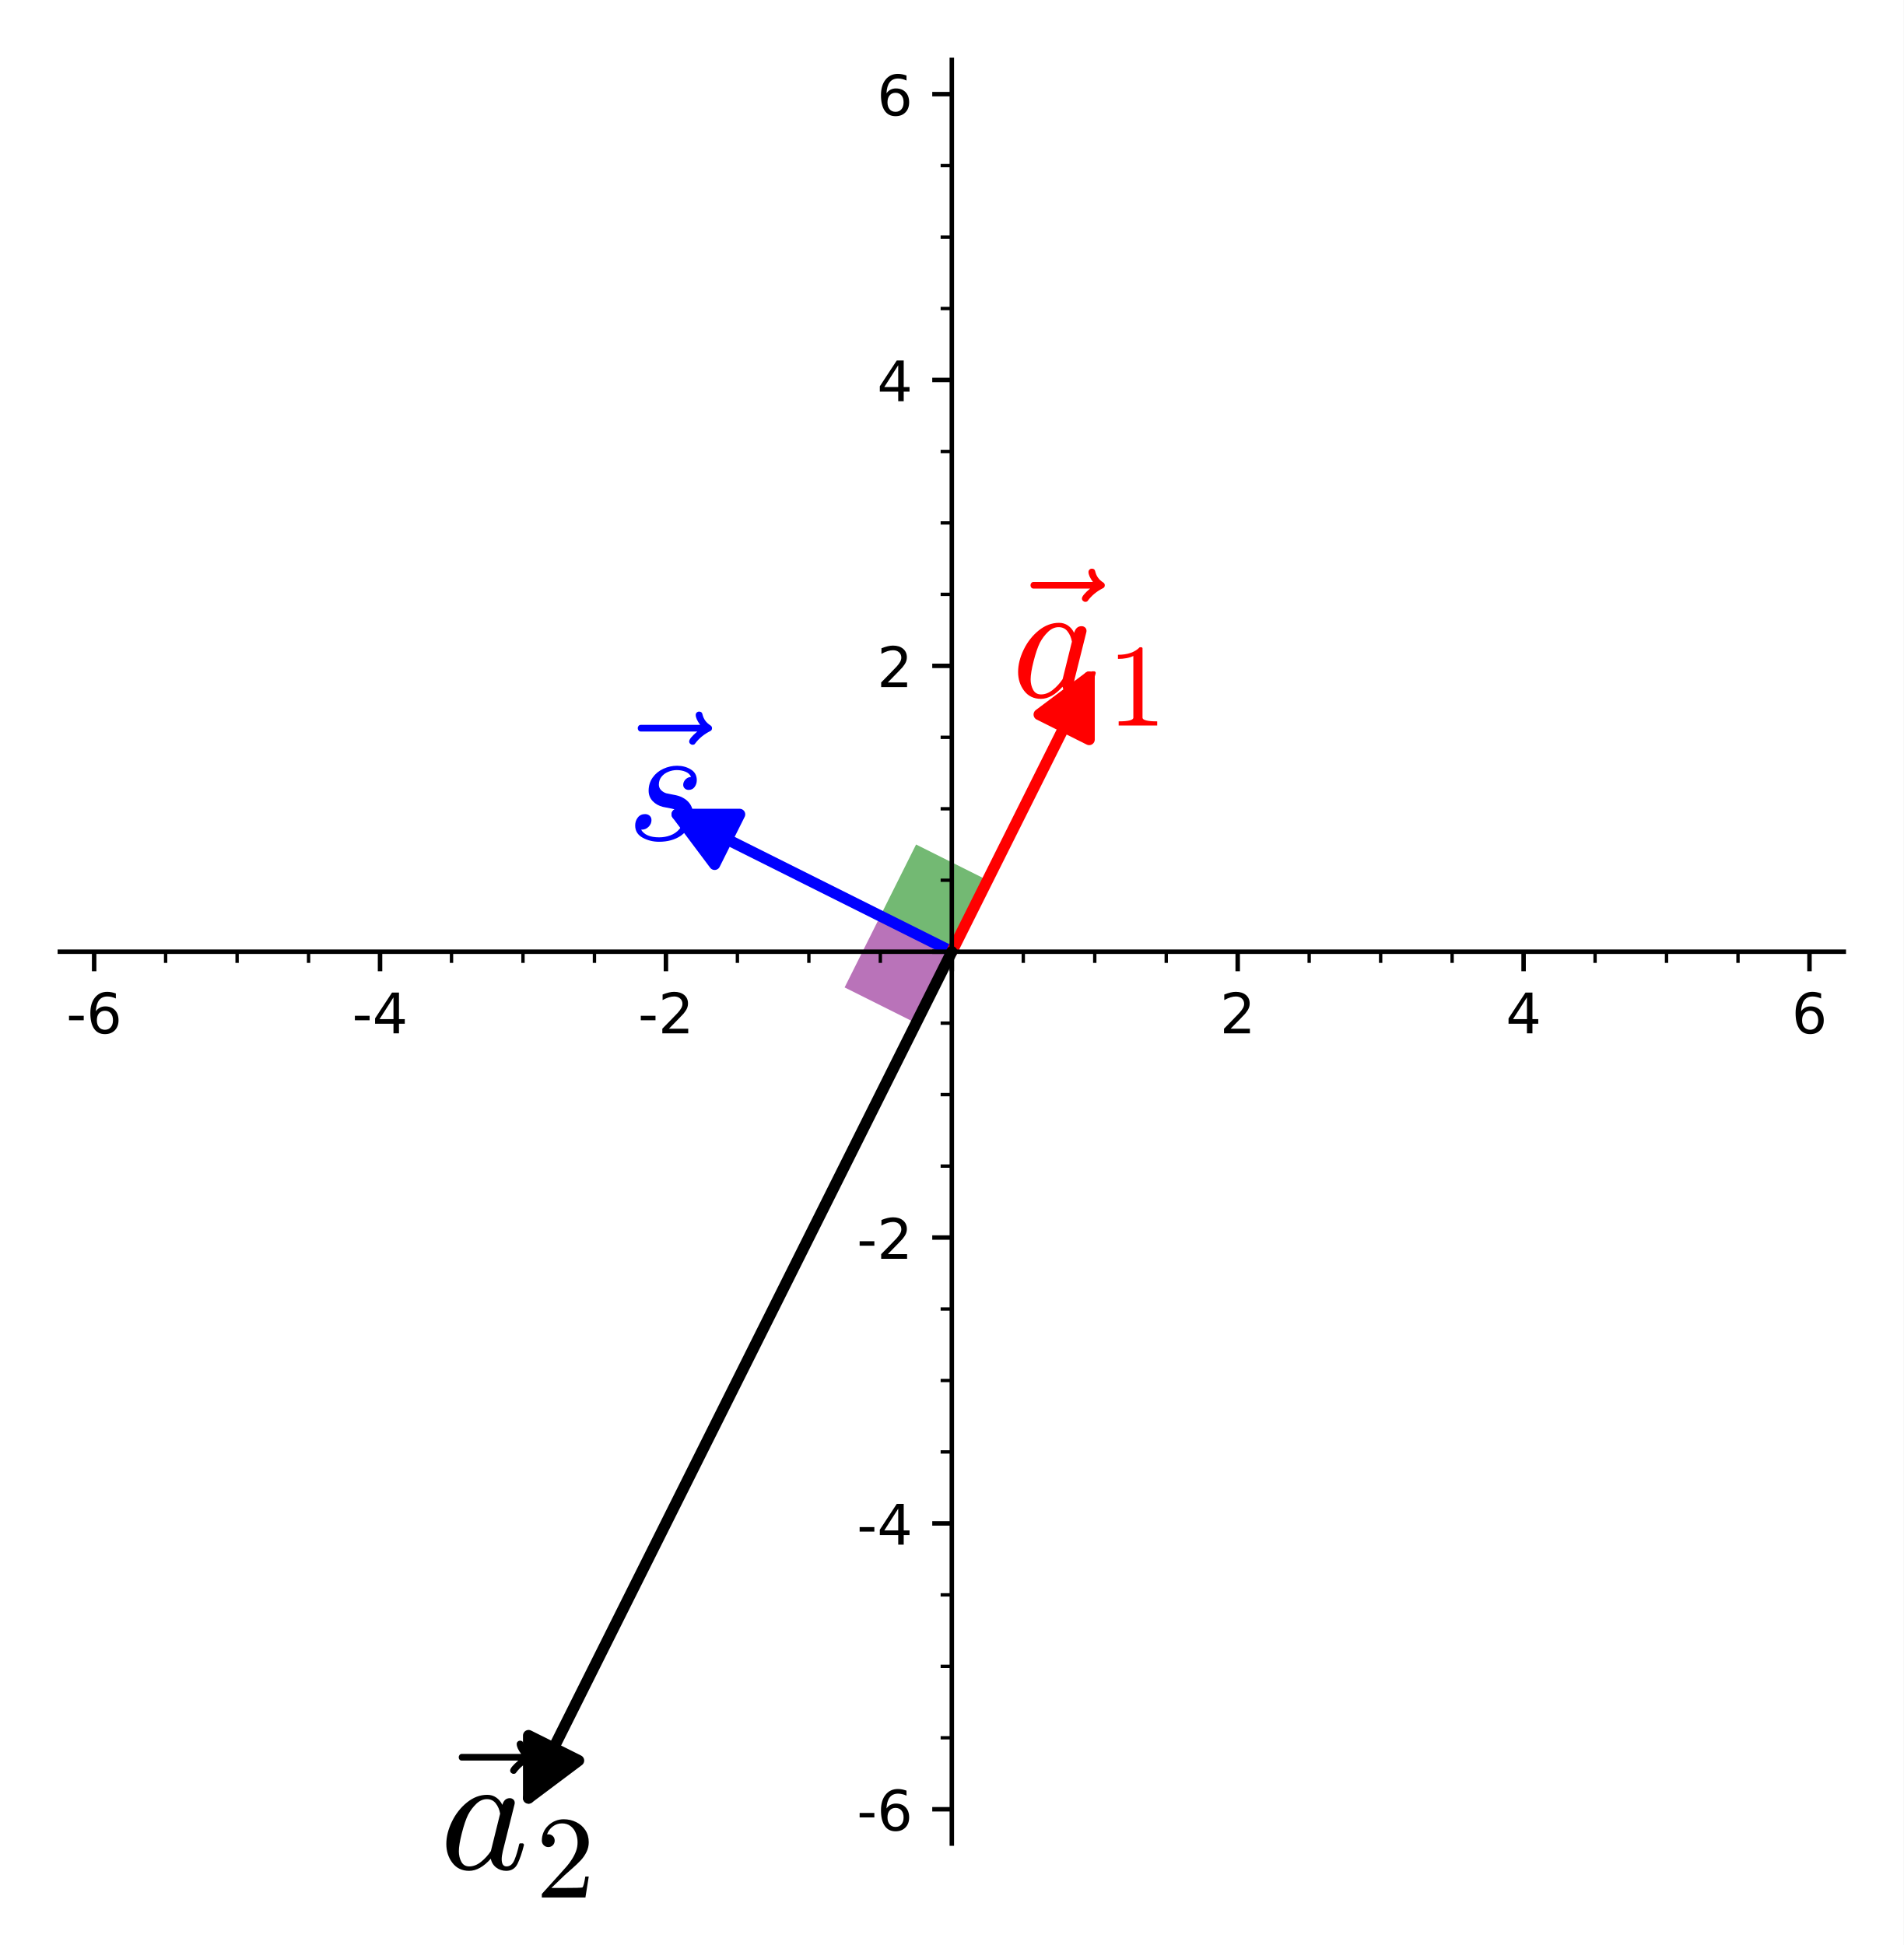
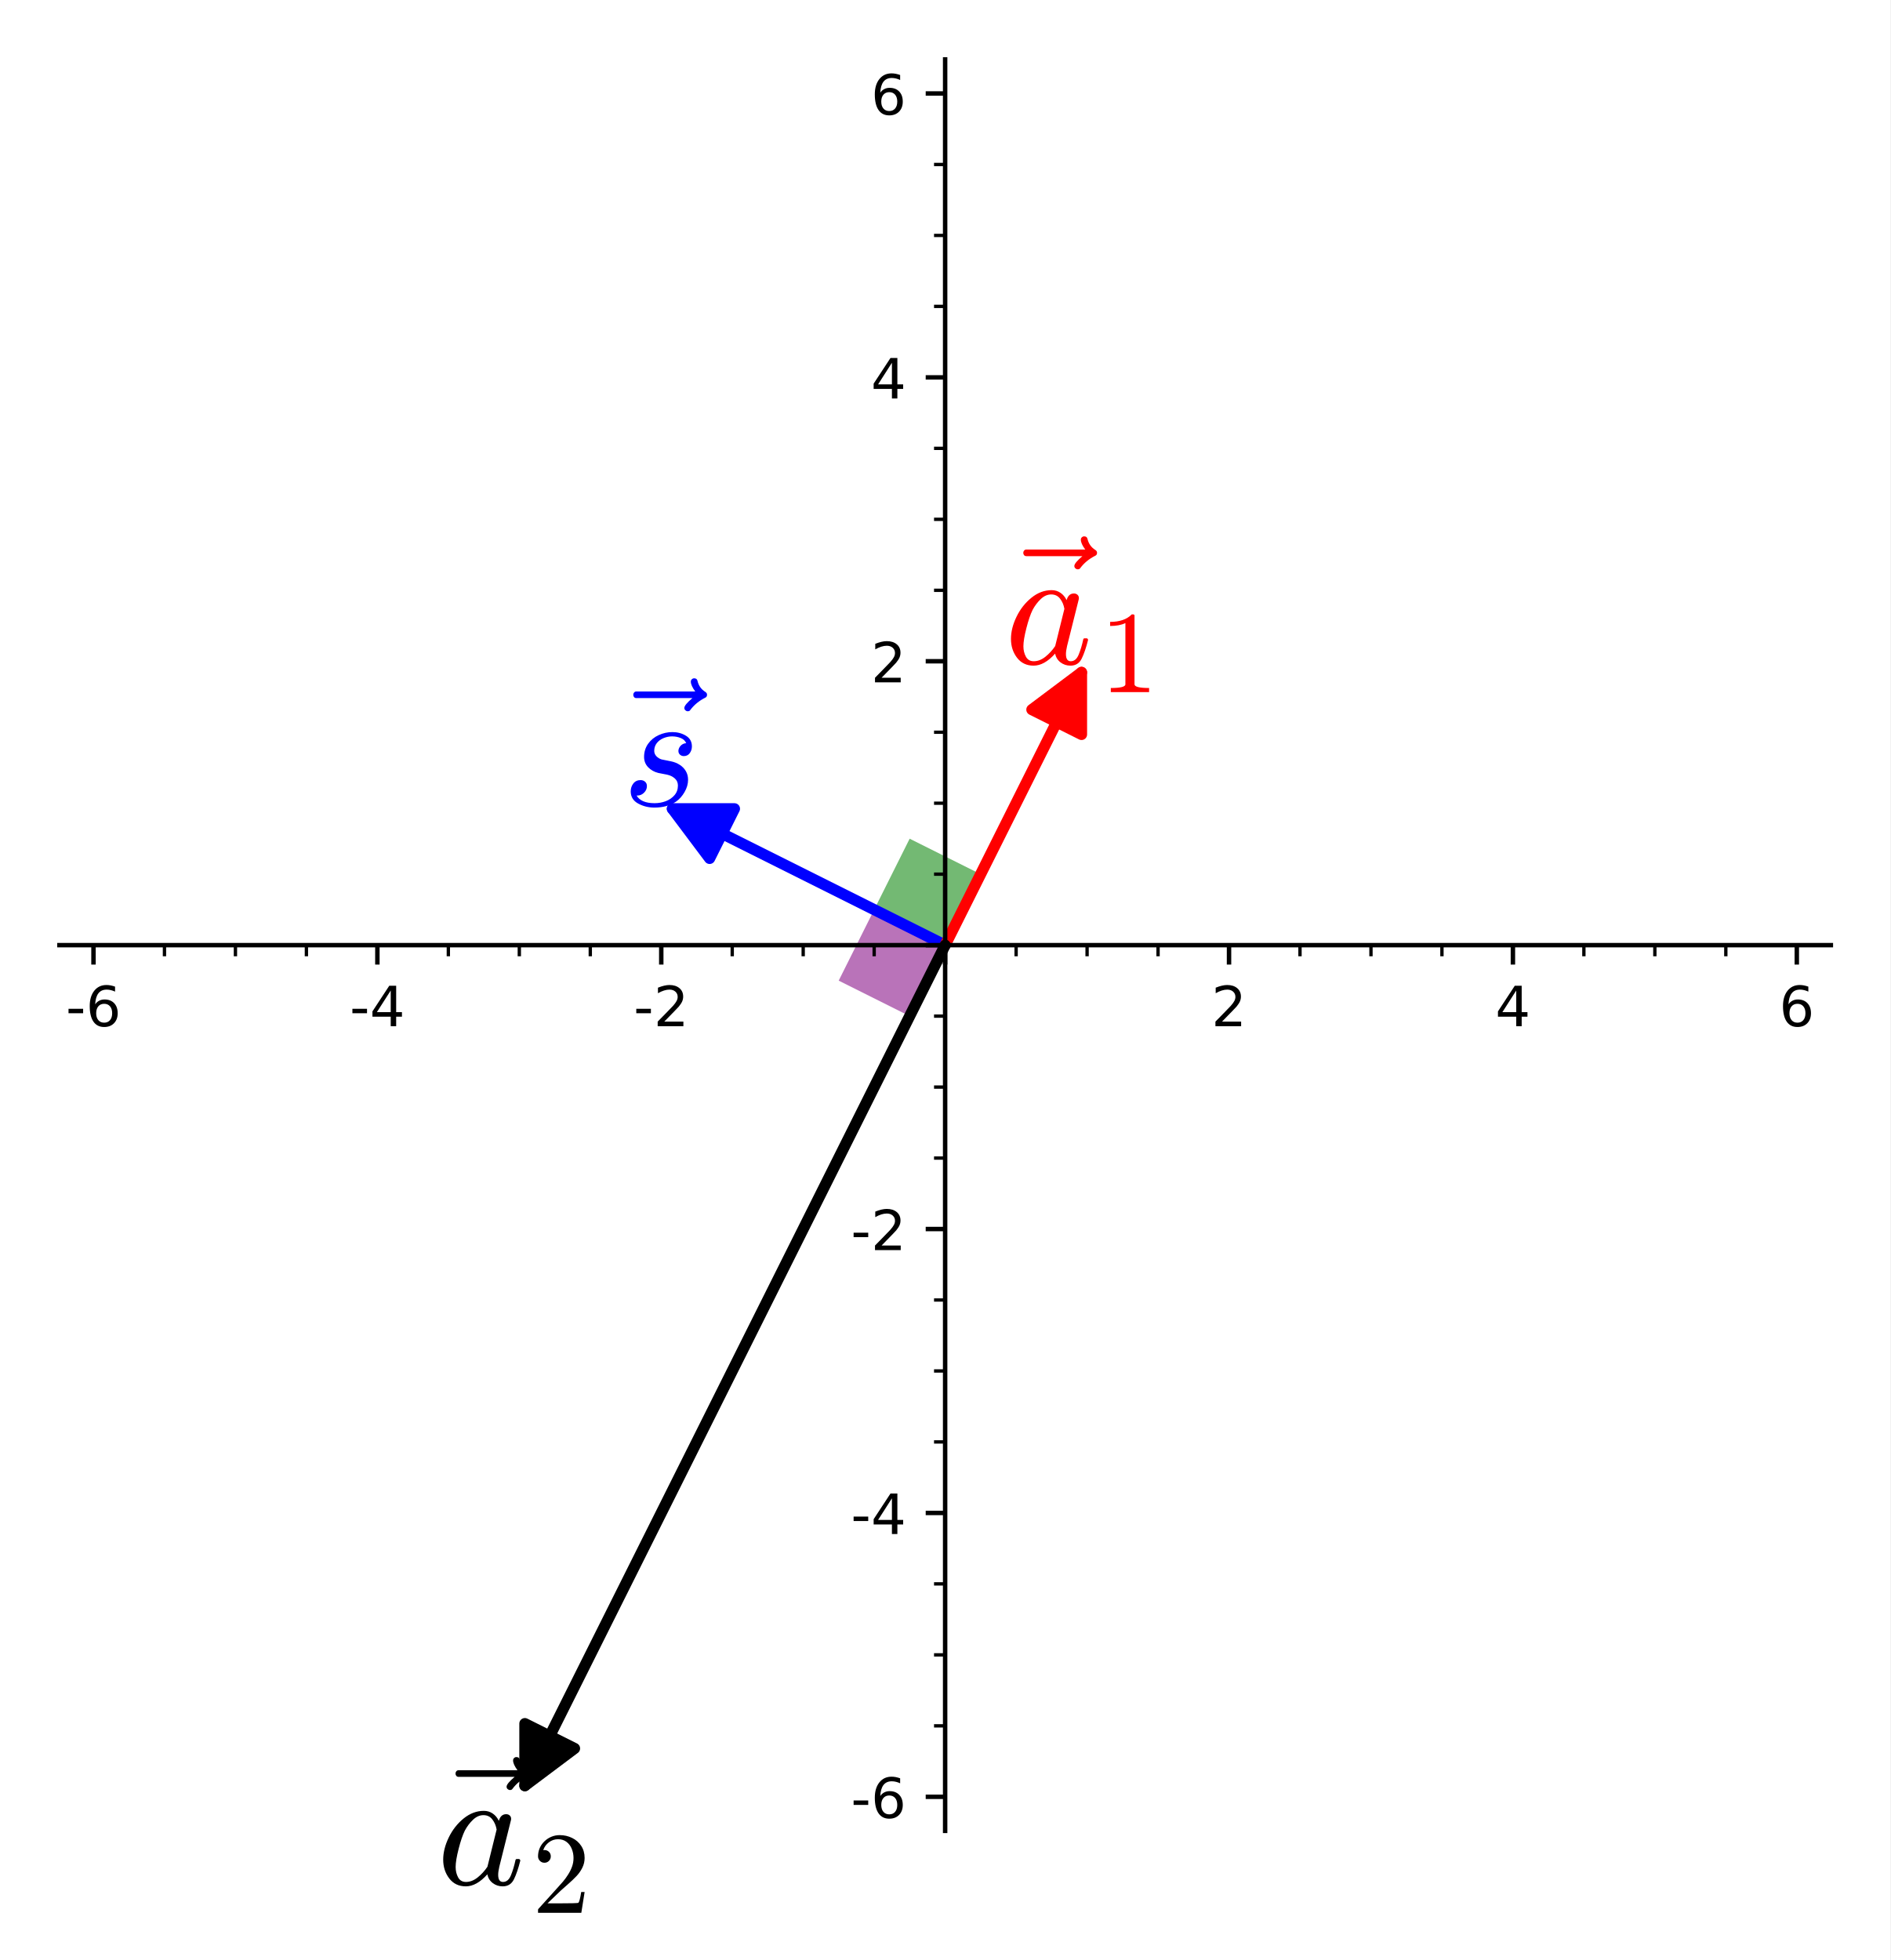
- <svg xmlns="http://www.w3.org/2000/svg" xmlns:xlink="http://www.w3.org/1999/xlink" height="347.799pt" version="1.1" viewBox="0 0 340.36 347.799" width="340.36pt">
+ <svg xmlns="http://www.w3.org/2000/svg" xmlns:xlink="http://www.w3.org/1999/xlink" height="352.911pt" version="1.1" viewBox="0 0 340.36 352.911" width="340.36pt">
  <defs>
    <style type="text/css">
*{stroke-linecap:butt;stroke-linejoin:round;}
  </style>
  </defs>
  <g id="figure_1">
    <g id="patch_1">
-       <path d="M 0 347.799  L 340.36 347.799  L 340.36 0  L 0 0  z " style="fill:#ffffff;" />
+       <path d="M 0 352.911  L 340.36 352.911  L 340.36 -0  L 0 -0  z " style="fill:#ffffff;" />
    </g>
    <g id="axes_1">
      <g id="patch_2">
        <path d="M 10.7 329.66  L 329.66 329.66  L 329.66 10.7  L 10.7 10.7  z " style="fill:#ffffff;" />
      </g>
      <g id="patch_3">
-         <path clip-path="url(#pc2bd97f01d)" d="M 170.18 170.18  L 157.401 163.791  L 151.012 176.569  L 163.791 182.959  z " style="fill:#800080;opacity:0.55;" />
+         <path clip-path="url(#p6778fc0e21)" d="M 170.18 170.18  L 157.401 163.791  L 151.012 176.569  L 163.791 182.959  z " style="fill:#800080;opacity:0.55;" />
      </g>
      <g id="patch_4">
-         <path clip-path="url(#pc2bd97f01d)" d="M 170.18 170.18  L 157.401 163.791  L 163.791 151.012  L 176.569 157.401  z " style="fill:#008000;opacity:0.55;" />
+         <path clip-path="url(#p6778fc0e21)" d="M 170.18 170.18  L 157.401 163.791  L 163.791 151.012  L 176.569 157.401  z " style="fill:#008000;opacity:0.55;" />
      </g>
      <g id="matplotlib.axis_1">
        <g id="xtick_1">
          <g id="line2d_1">
            <defs>
-               <path d="M 0 0  L 0 3.5  " id="mcd476ad8b5" style="stroke:#000000;stroke-width:0.8;" />
-             </defs>
-             <g>
-               <use style="stroke:#000000;stroke-width:0.8;" x="16.834" xlink:href="#mcd476ad8b5" y="170.18" />
+               <path d="M 0 0  L 0 3.5  " id="m9a2a204f39" style="stroke:#000000;stroke-width:0.8;" />
+             </defs>
+             <g>
+               <use style="stroke:#000000;stroke-width:0.8;" x="16.834" xlink:href="#m9a2a204f39" y="170.18" />
            </g>
          </g>
          <g id="text_1">
            <defs>
              <path d="M 4.891 31.391  L 31.203 31.391  L 31.203 23.391  L 4.891 23.391  z " id="DejaVuSans-2d" />
              <path d="M 33.016 40.375  Q 26.375 40.375 22.484 35.828  Q 18.609 31.297 18.609 23.391  Q 18.609 15.531 22.484 10.953  Q 26.375 6.391 33.016 6.391  Q 39.656 6.391 43.531 10.953  Q 47.406 15.531 47.406 23.391  Q 47.406 31.297 43.531 35.828  Q 39.656 40.375 33.016 40.375  z M 52.594 71.297  L 52.594 62.312  Q 48.875 64.062 45.094 64.984  Q 41.312 65.922 37.594 65.922  Q 27.828 65.922 22.672 59.328  Q 17.531 52.734 16.797 39.406  Q 19.672 43.656 24.016 45.922  Q 28.375 48.188 33.594 48.188  Q 44.578 48.188 50.953 41.516  Q 57.328 34.859 57.328 23.391  Q 57.328 12.156 50.688 5.359  Q 44.047 -1.422 33.016 -1.422  Q 20.359 -1.422 13.672 8.266  Q 6.984 17.969 6.984 36.375  Q 6.984 53.656 15.188 63.938  Q 23.391 74.219 37.203 74.219  Q 40.922 74.219 44.703 73.484  Q 48.484 72.75 52.594 71.297  z " id="DejaVuSans-36" />
            </defs>
            <g transform="translate(11.84869 184.7784)scale(0.1 -0.1)">
              <use xlink:href="#DejaVuSans-2d" />
              <use x="36.084" xlink:href="#DejaVuSans-36" />
            </g>
          </g>
        </g>
        <g id="xtick_2">
          <g id="line2d_2">
            <g>
-               <use style="stroke:#000000;stroke-width:0.8;" x="67.949" xlink:href="#mcd476ad8b5" y="170.18" />
+               <use style="stroke:#000000;stroke-width:0.8;" x="67.949" xlink:href="#m9a2a204f39" y="170.18" />
            </g>
          </g>
          <g id="text_2">
            <defs>
              <path d="M 37.797 64.312  L 12.891 25.391  L 37.797 25.391  z M 35.203 72.906  L 47.609 72.906  L 47.609 25.391  L 58.016 25.391  L 58.016 17.188  L 47.609 17.188  L 47.609 0  L 37.797 0  L 37.797 17.188  L 4.891 17.188  L 4.891 26.703  z " id="DejaVuSans-34" />
            </defs>
            <g transform="translate(62.96408 184.7784)scale(0.1 -0.1)">
              <use xlink:href="#DejaVuSans-2d" />
              <use x="36.084" xlink:href="#DejaVuSans-34" />
            </g>
          </g>
        </g>
        <g id="xtick_3">
          <g id="line2d_3">
            <g>
-               <use style="stroke:#000000;stroke-width:0.8;" x="119.065" xlink:href="#mcd476ad8b5" y="170.18" />
+               <use style="stroke:#000000;stroke-width:0.8;" x="119.065" xlink:href="#m9a2a204f39" y="170.18" />
            </g>
          </g>
          <g id="text_3">
            <defs>
              <path d="M 19.188 8.297  L 53.609 8.297  L 53.609 0  L 7.328 0  L 7.328 8.297  Q 12.938 14.109 22.625 23.891  Q 32.328 33.688 34.812 36.531  Q 39.547 41.844 41.422 45.531  Q 43.312 49.219 43.312 52.781  Q 43.312 58.594 39.234 62.25  Q 35.156 65.922 28.609 65.922  Q 23.969 65.922 18.812 64.312  Q 13.672 62.703 7.812 59.422  L 7.812 69.391  Q 13.766 71.781 18.938 73  Q 24.125 74.219 28.422 74.219  Q 39.75 74.219 46.484 68.547  Q 53.219 62.891 53.219 53.422  Q 53.219 48.922 51.531 44.891  Q 49.859 40.875 45.406 35.406  Q 44.188 33.984 37.641 27.219  Q 31.109 20.453 19.188 8.297  z " id="DejaVuSans-32" />
            </defs>
            <g transform="translate(114.0795 184.7784)scale(0.1 -0.1)">
              <use xlink:href="#DejaVuSans-2d" />
              <use x="36.084" xlink:href="#DejaVuSans-32" />
            </g>
          </g>
        </g>
        <g id="xtick_4">
          <g id="line2d_4">
            <g>
-               <use style="stroke:#000000;stroke-width:0.8;" x="170.18" xlink:href="#mcd476ad8b5" y="170.18" />
+               <use style="stroke:#000000;stroke-width:0.8;" x="170.18" xlink:href="#m9a2a204f39" y="170.18" />
            </g>
          </g>
        </g>
        <g id="xtick_5">
          <g id="line2d_5">
            <g>
-               <use style="stroke:#000000;stroke-width:0.8;" x="221.295" xlink:href="#mcd476ad8b5" y="170.18" />
+               <use style="stroke:#000000;stroke-width:0.8;" x="221.295" xlink:href="#m9a2a204f39" y="170.18" />
            </g>
          </g>
          <g id="text_4">
            <g transform="translate(218.1141 184.7784)scale(0.1 -0.1)">
              <use xlink:href="#DejaVuSans-32" />
            </g>
          </g>
        </g>
        <g id="xtick_6">
          <g id="line2d_6">
            <g>
-               <use style="stroke:#000000;stroke-width:0.8;" x="272.411" xlink:href="#mcd476ad8b5" y="170.18" />
+               <use style="stroke:#000000;stroke-width:0.8;" x="272.411" xlink:href="#m9a2a204f39" y="170.18" />
            </g>
          </g>
          <g id="text_5">
            <g transform="translate(269.2295 184.7784)scale(0.1 -0.1)">
              <use xlink:href="#DejaVuSans-34" />
            </g>
          </g>
        </g>
        <g id="xtick_7">
          <g id="line2d_7">
            <g>
-               <use style="stroke:#000000;stroke-width:0.8;" x="323.526" xlink:href="#mcd476ad8b5" y="170.18" />
+               <use style="stroke:#000000;stroke-width:0.8;" x="323.526" xlink:href="#m9a2a204f39" y="170.18" />
            </g>
          </g>
          <g id="text_6">
            <g transform="translate(320.3449 184.7784)scale(0.1 -0.1)">
              <use xlink:href="#DejaVuSans-36" />
            </g>
          </g>
        </g>
        <g id="xtick_8">
          <g id="line2d_8">
            <defs>
-               <path d="M 0 0  L 0 2  " id="m4c761c896b" style="stroke:#000000;stroke-width:0.6;" />
-             </defs>
-             <g>
-               <use style="stroke:#000000;stroke-width:0.6;" x="29.613" xlink:href="#m4c761c896b" y="170.18" />
+               <path d="M 0 0  L 0 2  " id="m86255e4708" style="stroke:#000000;stroke-width:0.6;" />
+             </defs>
+             <g>
+               <use style="stroke:#000000;stroke-width:0.6;" x="29.613" xlink:href="#m86255e4708" y="170.18" />
            </g>
          </g>
        </g>
        <g id="xtick_9">
          <g id="line2d_9">
            <g>
-               <use style="stroke:#000000;stroke-width:0.6;" x="42.392" xlink:href="#m4c761c896b" y="170.18" />
+               <use style="stroke:#000000;stroke-width:0.6;" x="42.392" xlink:href="#m86255e4708" y="170.18" />
            </g>
          </g>
        </g>
        <g id="xtick_10">
          <g id="line2d_10">
            <g>
-               <use style="stroke:#000000;stroke-width:0.6;" x="55.17" xlink:href="#m4c761c896b" y="170.18" />
+               <use style="stroke:#000000;stroke-width:0.6;" x="55.17" xlink:href="#m86255e4708" y="170.18" />
            </g>
          </g>
        </g>
        <g id="xtick_11">
          <g id="line2d_11">
            <g>
-               <use style="stroke:#000000;stroke-width:0.6;" x="80.728" xlink:href="#m4c761c896b" y="170.18" />
+               <use style="stroke:#000000;stroke-width:0.6;" x="80.728" xlink:href="#m86255e4708" y="170.18" />
            </g>
          </g>
        </g>
        <g id="xtick_12">
          <g id="line2d_12">
            <g>
-               <use style="stroke:#000000;stroke-width:0.6;" x="93.507" xlink:href="#m4c761c896b" y="170.18" />
+               <use style="stroke:#000000;stroke-width:0.6;" x="93.507" xlink:href="#m86255e4708" y="170.18" />
            </g>
          </g>
        </g>
        <g id="xtick_13">
          <g id="line2d_13">
            <g>
-               <use style="stroke:#000000;stroke-width:0.6;" x="106.286" xlink:href="#m4c761c896b" y="170.18" />
+               <use style="stroke:#000000;stroke-width:0.6;" x="106.286" xlink:href="#m86255e4708" y="170.18" />
            </g>
          </g>
        </g>
        <g id="xtick_14">
          <g id="line2d_14">
            <g>
-               <use style="stroke:#000000;stroke-width:0.6;" x="131.843" xlink:href="#m4c761c896b" y="170.18" />
+               <use style="stroke:#000000;stroke-width:0.6;" x="131.843" xlink:href="#m86255e4708" y="170.18" />
            </g>
          </g>
        </g>
        <g id="xtick_15">
          <g id="line2d_15">
            <g>
-               <use style="stroke:#000000;stroke-width:0.6;" x="144.622" xlink:href="#m4c761c896b" y="170.18" />
+               <use style="stroke:#000000;stroke-width:0.6;" x="144.622" xlink:href="#m86255e4708" y="170.18" />
            </g>
          </g>
        </g>
        <g id="xtick_16">
          <g id="line2d_16">
            <g>
-               <use style="stroke:#000000;stroke-width:0.6;" x="157.401" xlink:href="#m4c761c896b" y="170.18" />
+               <use style="stroke:#000000;stroke-width:0.6;" x="157.401" xlink:href="#m86255e4708" y="170.18" />
            </g>
          </g>
        </g>
        <g id="xtick_17">
          <g id="line2d_17">
            <g>
-               <use style="stroke:#000000;stroke-width:0.6;" x="182.959" xlink:href="#m4c761c896b" y="170.18" />
+               <use style="stroke:#000000;stroke-width:0.6;" x="182.959" xlink:href="#m86255e4708" y="170.18" />
            </g>
          </g>
        </g>
        <g id="xtick_18">
          <g id="line2d_18">
            <g>
-               <use style="stroke:#000000;stroke-width:0.6;" x="195.738" xlink:href="#m4c761c896b" y="170.18" />
+               <use style="stroke:#000000;stroke-width:0.6;" x="195.738" xlink:href="#m86255e4708" y="170.18" />
            </g>
          </g>
        </g>
        <g id="xtick_19">
          <g id="line2d_19">
            <g>
-               <use style="stroke:#000000;stroke-width:0.6;" x="208.517" xlink:href="#m4c761c896b" y="170.18" />
+               <use style="stroke:#000000;stroke-width:0.6;" x="208.517" xlink:href="#m86255e4708" y="170.18" />
            </g>
          </g>
        </g>
        <g id="xtick_20">
          <g id="line2d_20">
            <g>
-               <use style="stroke:#000000;stroke-width:0.6;" x="234.074" xlink:href="#m4c761c896b" y="170.18" />
+               <use style="stroke:#000000;stroke-width:0.6;" x="234.074" xlink:href="#m86255e4708" y="170.18" />
            </g>
          </g>
        </g>
        <g id="xtick_21">
          <g id="line2d_21">
            <g>
-               <use style="stroke:#000000;stroke-width:0.6;" x="246.853" xlink:href="#m4c761c896b" y="170.18" />
+               <use style="stroke:#000000;stroke-width:0.6;" x="246.853" xlink:href="#m86255e4708" y="170.18" />
            </g>
          </g>
        </g>
        <g id="xtick_22">
          <g id="line2d_22">
            <g>
-               <use style="stroke:#000000;stroke-width:0.6;" x="259.632" xlink:href="#m4c761c896b" y="170.18" />
+               <use style="stroke:#000000;stroke-width:0.6;" x="259.632" xlink:href="#m86255e4708" y="170.18" />
            </g>
          </g>
        </g>
        <g id="xtick_23">
          <g id="line2d_23">
            <g>
-               <use style="stroke:#000000;stroke-width:0.6;" x="285.19" xlink:href="#m4c761c896b" y="170.18" />
+               <use style="stroke:#000000;stroke-width:0.6;" x="285.19" xlink:href="#m86255e4708" y="170.18" />
            </g>
          </g>
        </g>
        <g id="xtick_24">
          <g id="line2d_24">
            <g>
-               <use style="stroke:#000000;stroke-width:0.6;" x="297.968" xlink:href="#m4c761c896b" y="170.18" />
+               <use style="stroke:#000000;stroke-width:0.6;" x="297.968" xlink:href="#m86255e4708" y="170.18" />
            </g>
          </g>
        </g>
        <g id="xtick_25">
          <g id="line2d_25">
            <g>
-               <use style="stroke:#000000;stroke-width:0.6;" x="310.747" xlink:href="#m4c761c896b" y="170.18" />
+               <use style="stroke:#000000;stroke-width:0.6;" x="310.747" xlink:href="#m86255e4708" y="170.18" />
            </g>
          </g>
        </g>
      </g>
      <g id="matplotlib.axis_2">
        <g id="ytick_1">
          <g id="line2d_26">
            <defs>
-               <path d="M 0 0  L -3.5 0  " id="m14764ea0b3" style="stroke:#000000;stroke-width:0.8;" />
-             </defs>
-             <g>
-               <use style="stroke:#000000;stroke-width:0.8;" x="170.18" xlink:href="#m14764ea0b3" y="323.526" />
+               <path d="M 0 0  L -3.5 0  " id="m15efd4461e" style="stroke:#000000;stroke-width:0.8;" />
+             </defs>
+             <g>
+               <use style="stroke:#000000;stroke-width:0.8;" x="170.18" xlink:href="#m15efd4461e" y="323.526" />
            </g>
          </g>
          <g id="text_7">
            <g transform="translate(153.2097 327.3254)scale(0.1 -0.1)">
              <use xlink:href="#DejaVuSans-2d" />
              <use x="36.084" xlink:href="#DejaVuSans-36" />
            </g>
          </g>
        </g>
        <g id="ytick_2">
          <g id="line2d_27">
            <g>
-               <use style="stroke:#000000;stroke-width:0.8;" x="170.18" xlink:href="#m14764ea0b3" y="272.411" />
+               <use style="stroke:#000000;stroke-width:0.8;" x="170.18" xlink:href="#m15efd4461e" y="272.411" />
            </g>
          </g>
          <g id="text_8">
            <g transform="translate(153.2097 276.21)scale(0.1 -0.1)">
              <use xlink:href="#DejaVuSans-2d" />
              <use x="36.084" xlink:href="#DejaVuSans-34" />
            </g>
          </g>
        </g>
        <g id="ytick_3">
          <g id="line2d_28">
            <g>
-               <use style="stroke:#000000;stroke-width:0.8;" x="170.18" xlink:href="#m14764ea0b3" y="221.295" />
+               <use style="stroke:#000000;stroke-width:0.8;" x="170.18" xlink:href="#m15efd4461e" y="221.295" />
            </g>
          </g>
          <g id="text_9">
            <g transform="translate(153.2097 225.0946)scale(0.1 -0.1)">
              <use xlink:href="#DejaVuSans-2d" />
              <use x="36.084" xlink:href="#DejaVuSans-32" />
            </g>
          </g>
        </g>
        <g id="ytick_4">
          <g id="line2d_29">
            <g>
-               <use style="stroke:#000000;stroke-width:0.8;" x="170.18" xlink:href="#m14764ea0b3" y="170.18" />
+               <use style="stroke:#000000;stroke-width:0.8;" x="170.18" xlink:href="#m15efd4461e" y="170.18" />
            </g>
          </g>
        </g>
        <g id="ytick_5">
          <g id="line2d_30">
            <g>
-               <use style="stroke:#000000;stroke-width:0.8;" x="170.18" xlink:href="#m14764ea0b3" y="119.065" />
+               <use style="stroke:#000000;stroke-width:0.8;" x="170.18" xlink:href="#m15efd4461e" y="119.065" />
            </g>
          </g>
          <g id="text_10">
            <g transform="translate(156.8175 122.8638)scale(0.1 -0.1)">
              <use xlink:href="#DejaVuSans-32" />
            </g>
          </g>
        </g>
        <g id="ytick_6">
          <g id="line2d_31">
            <g>
-               <use style="stroke:#000000;stroke-width:0.8;" x="170.18" xlink:href="#m14764ea0b3" y="67.949" />
+               <use style="stroke:#000000;stroke-width:0.8;" x="170.18" xlink:href="#m15efd4461e" y="67.949" />
            </g>
          </g>
          <g id="text_11">
            <g transform="translate(156.8175 71.74845)scale(0.1 -0.1)">
              <use xlink:href="#DejaVuSans-34" />
            </g>
          </g>
        </g>
        <g id="ytick_7">
          <g id="line2d_32">
            <g>
-               <use style="stroke:#000000;stroke-width:0.8;" x="170.18" xlink:href="#m14764ea0b3" y="16.834" />
+               <use style="stroke:#000000;stroke-width:0.8;" x="170.18" xlink:href="#m15efd4461e" y="16.834" />
            </g>
          </g>
          <g id="text_12">
            <g transform="translate(156.8175 20.63306)scale(0.1 -0.1)">
              <use xlink:href="#DejaVuSans-36" />
            </g>
          </g>
        </g>
        <g id="ytick_8">
          <g id="line2d_33">
            <defs>
-               <path d="M 0 0  L -2 0  " id="m6001a890c9" style="stroke:#000000;stroke-width:0.6;" />
-             </defs>
-             <g>
-               <use style="stroke:#000000;stroke-width:0.6;" x="170.18" xlink:href="#m6001a890c9" y="310.747" />
+               <path d="M 0 0  L -2 0  " id="mb50da674da" style="stroke:#000000;stroke-width:0.6;" />
+             </defs>
+             <g>
+               <use style="stroke:#000000;stroke-width:0.6;" x="170.18" xlink:href="#mb50da674da" y="310.747" />
            </g>
          </g>
        </g>
        <g id="ytick_9">
          <g id="line2d_34">
            <g>
-               <use style="stroke:#000000;stroke-width:0.6;" x="170.18" xlink:href="#m6001a890c9" y="297.968" />
+               <use style="stroke:#000000;stroke-width:0.6;" x="170.18" xlink:href="#mb50da674da" y="297.968" />
            </g>
          </g>
        </g>
        <g id="ytick_10">
          <g id="line2d_35">
            <g>
-               <use style="stroke:#000000;stroke-width:0.6;" x="170.18" xlink:href="#m6001a890c9" y="285.19" />
+               <use style="stroke:#000000;stroke-width:0.6;" x="170.18" xlink:href="#mb50da674da" y="285.19" />
            </g>
          </g>
        </g>
        <g id="ytick_11">
          <g id="line2d_36">
            <g>
-               <use style="stroke:#000000;stroke-width:0.6;" x="170.18" xlink:href="#m6001a890c9" y="259.632" />
+               <use style="stroke:#000000;stroke-width:0.6;" x="170.18" xlink:href="#mb50da674da" y="259.632" />
            </g>
          </g>
        </g>
        <g id="ytick_12">
          <g id="line2d_37">
            <g>
-               <use style="stroke:#000000;stroke-width:0.6;" x="170.18" xlink:href="#m6001a890c9" y="246.853" />
+               <use style="stroke:#000000;stroke-width:0.6;" x="170.18" xlink:href="#mb50da674da" y="246.853" />
            </g>
          </g>
        </g>
        <g id="ytick_13">
          <g id="line2d_38">
            <g>
-               <use style="stroke:#000000;stroke-width:0.6;" x="170.18" xlink:href="#m6001a890c9" y="234.074" />
+               <use style="stroke:#000000;stroke-width:0.6;" x="170.18" xlink:href="#mb50da674da" y="234.074" />
            </g>
          </g>
        </g>
        <g id="ytick_14">
          <g id="line2d_39">
            <g>
-               <use style="stroke:#000000;stroke-width:0.6;" x="170.18" xlink:href="#m6001a890c9" y="208.517" />
+               <use style="stroke:#000000;stroke-width:0.6;" x="170.18" xlink:href="#mb50da674da" y="208.517" />
            </g>
          </g>
        </g>
        <g id="ytick_15">
          <g id="line2d_40">
            <g>
-               <use style="stroke:#000000;stroke-width:0.6;" x="170.18" xlink:href="#m6001a890c9" y="195.738" />
+               <use style="stroke:#000000;stroke-width:0.6;" x="170.18" xlink:href="#mb50da674da" y="195.738" />
            </g>
          </g>
        </g>
        <g id="ytick_16">
          <g id="line2d_41">
            <g>
-               <use style="stroke:#000000;stroke-width:0.6;" x="170.18" xlink:href="#m6001a890c9" y="182.959" />
+               <use style="stroke:#000000;stroke-width:0.6;" x="170.18" xlink:href="#mb50da674da" y="182.959" />
            </g>
          </g>
        </g>
        <g id="ytick_17">
          <g id="line2d_42">
            <g>
-               <use style="stroke:#000000;stroke-width:0.6;" x="170.18" xlink:href="#m6001a890c9" y="157.401" />
+               <use style="stroke:#000000;stroke-width:0.6;" x="170.18" xlink:href="#mb50da674da" y="157.401" />
            </g>
          </g>
        </g>
        <g id="ytick_18">
          <g id="line2d_43">
            <g>
-               <use style="stroke:#000000;stroke-width:0.6;" x="170.18" xlink:href="#m6001a890c9" y="144.622" />
+               <use style="stroke:#000000;stroke-width:0.6;" x="170.18" xlink:href="#mb50da674da" y="144.622" />
            </g>
          </g>
        </g>
        <g id="ytick_19">
          <g id="line2d_44">
            <g>
-               <use style="stroke:#000000;stroke-width:0.6;" x="170.18" xlink:href="#m6001a890c9" y="131.843" />
+               <use style="stroke:#000000;stroke-width:0.6;" x="170.18" xlink:href="#mb50da674da" y="131.843" />
            </g>
          </g>
        </g>
        <g id="ytick_20">
          <g id="line2d_45">
            <g>
-               <use style="stroke:#000000;stroke-width:0.6;" x="170.18" xlink:href="#m6001a890c9" y="106.286" />
+               <use style="stroke:#000000;stroke-width:0.6;" x="170.18" xlink:href="#mb50da674da" y="106.286" />
            </g>
          </g>
        </g>
        <g id="ytick_21">
          <g id="line2d_46">
            <g>
-               <use style="stroke:#000000;stroke-width:0.6;" x="170.18" xlink:href="#m6001a890c9" y="93.507" />
+               <use style="stroke:#000000;stroke-width:0.6;" x="170.18" xlink:href="#mb50da674da" y="93.507" />
            </g>
          </g>
        </g>
        <g id="ytick_22">
          <g id="line2d_47">
            <g>
-               <use style="stroke:#000000;stroke-width:0.6;" x="170.18" xlink:href="#m6001a890c9" y="80.728" />
+               <use style="stroke:#000000;stroke-width:0.6;" x="170.18" xlink:href="#mb50da674da" y="80.728" />
            </g>
          </g>
        </g>
        <g id="ytick_23">
          <g id="line2d_48">
            <g>
-               <use style="stroke:#000000;stroke-width:0.6;" x="170.18" xlink:href="#m6001a890c9" y="55.17" />
+               <use style="stroke:#000000;stroke-width:0.6;" x="170.18" xlink:href="#mb50da674da" y="55.17" />
            </g>
          </g>
        </g>
        <g id="ytick_24">
          <g id="line2d_49">
            <g>
-               <use style="stroke:#000000;stroke-width:0.6;" x="170.18" xlink:href="#m6001a890c9" y="42.392" />
+               <use style="stroke:#000000;stroke-width:0.6;" x="170.18" xlink:href="#mb50da674da" y="42.392" />
            </g>
          </g>
        </g>
        <g id="ytick_25">
          <g id="line2d_50">
            <g>
-               <use style="stroke:#000000;stroke-width:0.6;" x="170.18" xlink:href="#m6001a890c9" y="29.613" />
+               <use style="stroke:#000000;stroke-width:0.6;" x="170.18" xlink:href="#mb50da674da" y="29.613" />
            </g>
          </g>
        </g>
      </g>
      <g id="patch_5">
-         <path clip-path="url(#pc2bd97f01d)" d="M 170.18 170.18  Q 144.622 157.401 121.065 145.622  " style="fill:none;stroke:#0000ff;stroke-linecap:round;stroke-width:2;" />
-         <path clip-path="url(#pc2bd97f01d)" d="M 127.773 154.567  L 121.065 145.622  L 132.245 145.622  L 127.773 154.567  z " style="fill:#0000ff;stroke:#0000ff;stroke-linecap:round;stroke-width:2;" />
+         <path clip-path="url(#p6778fc0e21)" d="M 170.18 170.18  Q 144.622 157.401 121.065 145.622  " style="fill:none;stroke:#0000ff;stroke-linecap:round;stroke-width:2;" />
+         <path clip-path="url(#p6778fc0e21)" d="M 127.773 154.567  L 121.065 145.622  L 132.245 145.622  L 127.773 154.567  z " style="fill:#0000ff;stroke:#0000ff;stroke-linecap:round;stroke-width:2;" />
      </g>
      <g id="patch_6">
-         <path clip-path="url(#pc2bd97f01d)" d="M 170.18 170.18  Q 182.959 144.622 194.738 121.065  " style="fill:none;stroke:#ff0000;stroke-linecap:round;stroke-width:2;" />
-         <path clip-path="url(#pc2bd97f01d)" d="M 185.793 127.773  L 194.738 121.065  L 194.738 132.245  L 185.793 127.773  z " style="fill:#ff0000;stroke:#ff0000;stroke-linecap:round;stroke-width:2;" />
+         <path clip-path="url(#p6778fc0e21)" d="M 170.18 170.18  Q 182.959 144.622 194.738 121.065  " style="fill:none;stroke:#ff0000;stroke-linecap:round;stroke-width:2;" />
+         <path clip-path="url(#p6778fc0e21)" d="M 185.793 127.773  L 194.738 121.065  L 194.738 132.245  L 185.793 127.773  z " style="fill:#ff0000;stroke:#ff0000;stroke-linecap:round;stroke-width:2;" />
      </g>
      <g id="patch_7">
-         <path clip-path="url(#pc2bd97f01d)" d="M 170.18 170.18  Q 131.843 246.853 94.507 321.526  " style="fill:none;stroke:#000000;stroke-linecap:round;stroke-width:2;" />
-         <path clip-path="url(#pc2bd97f01d)" d="M 103.451 314.818  L 94.507 321.526  L 94.507 310.346  L 103.451 314.818  z " style="stroke:#000000;stroke-linecap:round;stroke-width:2;" />
+         <path clip-path="url(#p6778fc0e21)" d="M 170.18 170.18  Q 131.843 246.853 94.507 321.526  " style="fill:none;stroke:#000000;stroke-linecap:round;stroke-width:2;" />
+         <path clip-path="url(#p6778fc0e21)" d="M 103.451 314.818  L 94.507 321.526  L 94.507 310.346  L 103.451 314.818  z " style="stroke:#000000;stroke-linecap:round;stroke-width:2;" />
      </g>
      <g id="patch_8">
        <path d="M 170.18 329.66  L 170.18 10.7  " style="fill:none;stroke:#000000;stroke-linecap:square;stroke-linejoin:miter;stroke-width:0.8;" />
      </g>
      <g id="patch_9">
        <path d="M 10.7 170.18  L 329.66 170.18  " style="fill:none;stroke:#000000;stroke-linecap:square;stroke-linejoin:miter;stroke-width:0.8;" />
      </g>
      <g id="text_13">
        <defs>
          <path d="M 20.016 59.516  Q 19.234 59.516 18.719 60.094  Q 18.219 60.688 18.219 61.531  Q 18.219 62.25 18.719 62.859  Q 19.234 63.484 20.016 63.484  L 55.422 63.484  Q 52.781 67.047 52.781 69.391  Q 52.781 70.266 53.391 70.828  Q 54 71.391 54.781 71.391  Q 56.453 71.391 56.781 69.828  Q 57.766 65.531 61.531 63.188  Q 62.5 62.547 62.5 61.531  Q 62.5 60.297 61.531 59.812  Q 55.859 56.984 52.391 52.297  Q 52 51.609 50.875 51.609  Q 50.141 51.609 49.5 52.188  Q 48.875 52.781 48.875 53.609  Q 48.875 55.422 53.719 59.516  z " id="Cmmi10-7e" />
          <path d="M 8.688 6.109  Q 11.375 1.516 19.484 1.516  Q 23 1.516 26.172 2.703  Q 29.344 3.906 31.422 6.297  Q 33.5 8.688 33.5 12.109  Q 33.5 14.703 31.641 16.359  Q 29.781 18.016 27.094 18.609  L 21.688 19.672  Q 17.969 20.609 15.578 23.141  Q 13.188 25.688 13.188 29.297  Q 13.188 33.734 15.594 37.156  Q 18.016 40.578 21.969 42.375  Q 25.922 44.188 30.172 44.188  Q 34.719 44.188 38.297 42.016  Q 41.891 39.844 41.891 35.594  Q 41.891 33.297 40.594 31.531  Q 39.312 29.781 37.016 29.781  Q 35.688 29.781 34.734 30.641  Q 33.797 31.5 33.797 32.812  Q 33.797 33.984 34.453 35.078  Q 35.109 36.188 36.203 36.844  Q 37.312 37.5 38.484 37.5  Q 37.594 39.656 35.172 40.625  Q 32.766 41.609 29.984 41.609  Q 27.438 41.609 24.891 40.578  Q 22.359 39.547 20.812 37.562  Q 19.281 35.594 19.281 32.906  Q 19.281 31.109 20.547 29.734  Q 21.828 28.375 23.688 27.781  L 29.5 26.609  Q 32.281 26.031 34.594 24.531  Q 36.922 23.047 38.25 20.766  Q 39.594 18.5 39.594 15.578  Q 39.594 11.859 37.516 8.25  Q 35.453 4.641 32.422 2.484  Q 27.094 -1.125 19.391 -1.125  Q 14.062 -1.125 9.609 1.312  Q 5.172 3.766 5.172 8.594  Q 5.172 11.328 6.75 13.344  Q 8.344 15.375 11.078 15.375  Q 12.703 15.375 13.797 14.391  Q 14.891 13.422 14.891 11.812  Q 14.891 9.516 13.172 7.812  Q 11.469 6.109 9.188 6.109  z " id="Cmmi10-73" />
        </defs>
-         <g style="fill:#0000ff;" transform="translate(112.0146 150.3447)scale(0.3 -0.3)">
+         <g style="fill:#0000ff;" transform="translate(112.0146 145.2331)scale(0.3 -0.3)">
          <use transform="translate(-11.52441 5.609375)" xlink:href="#Cmmi10-7e" />
          <use transform="translate(0 0.53125)" xlink:href="#Cmmi10-73" />
        </g>
      </g>
      <g id="text_14">
        <defs>
          <path d="M 17.391 -1.125  Q 11.078 -1.125 7.438 3.641  Q 3.812 8.406 3.812 14.891  Q 3.812 21.297 7.125 28.172  Q 10.453 35.062 16.094 39.625  Q 21.734 44.188 28.219 44.188  Q 31.203 44.188 33.547 42.578  Q 35.891 40.969 37.203 38.188  Q 38.328 42.188 41.609 42.188  Q 42.875 42.188 43.719 41.422  Q 44.578 40.672 44.578 39.406  Q 44.578 39.109 44.547 38.953  Q 44.531 38.812 44.484 38.625  L 37.5 10.688  Q 36.812 7.719 36.812 5.812  Q 36.812 1.516 39.703 1.516  Q 42.828 1.516 44.453 5.484  Q 46.094 9.469 47.219 14.703  Q 47.406 15.281 48 15.281  L 49.219 15.281  Q 49.609 15.281 49.844 14.938  Q 50.094 14.594 50.094 14.312  Q 48.344 7.328 46.266 3.094  Q 44.188 -1.125 39.5 -1.125  Q 36.141 -1.125 33.547 0.844  Q 30.953 2.828 30.328 6.109  Q 23.875 -1.125 17.391 -1.125  z M 17.484 1.516  Q 21.094 1.516 24.484 4.219  Q 27.875 6.938 30.328 10.594  Q 30.422 10.688 30.422 10.891  L 35.797 32.625  L 35.891 32.906  Q 35.297 36.469 33.312 39.031  Q 31.344 41.609 27.984 41.609  Q 24.609 41.609 21.703 38.844  Q 18.797 36.078 16.797 32.328  Q 14.844 28.328 13.062 21.344  Q 11.281 14.359 11.281 10.5  Q 11.281 7.031 12.766 4.266  Q 14.266 1.516 17.484 1.516  z " id="Cmmi10-61" />
          <path d="M 9.281 0  L 9.281 3.516  Q 21.781 3.516 21.781 6.688  L 21.781 59.188  Q 16.609 56.688 8.688 56.688  L 8.688 60.203  Q 20.953 60.203 27.203 66.609  L 28.609 66.609  Q 28.953 66.609 29.266 66.328  Q 29.594 66.062 29.594 65.719  L 29.594 6.688  Q 29.594 3.516 42.094 3.516  L 42.094 0  z " id="Cmr10-31" />
        </defs>
-         <g style="fill:#ff0000;" transform="translate(180.8877 124.787)scale(0.3 -0.3)">
+         <g style="fill:#ff0000;" transform="translate(180.8877 119.6754)scale(0.3 -0.3)">
          <use transform="translate(-7.022949 5.609375)" xlink:href="#Cmmi10-7e" />
          <use transform="translate(0 0.53125)" xlink:href="#Cmmi10-61" />
          <use transform="translate(57.24734 -16.475)scale(0.7)" xlink:href="#Cmr10-31" />
        </g>
      </g>
      <g id="text_15">
        <defs>
          <path d="M 4.984 0  L 4.984 2.688  Q 4.984 2.938 5.172 3.219  L 20.703 20.406  Q 24.219 24.219 26.406 26.797  Q 28.609 29.391 30.75 32.766  Q 32.906 36.141 34.156 39.625  Q 35.406 43.109 35.406 47.016  Q 35.406 51.125 33.891 54.859  Q 32.375 58.594 29.375 60.844  Q 26.375 63.094 22.125 63.094  Q 17.781 63.094 14.312 60.469  Q 10.844 57.859 9.422 53.719  Q 9.812 53.812 10.5 53.812  Q 12.75 53.812 14.328 52.297  Q 15.922 50.781 15.922 48.391  Q 15.922 46.094 14.328 44.5  Q 12.75 42.922 10.5 42.922  Q 8.156 42.922 6.562 44.547  Q 4.984 46.188 4.984 48.391  Q 4.984 52.156 6.391 55.438  Q 7.812 58.734 10.469 61.297  Q 13.141 63.875 16.484 65.234  Q 19.828 66.609 23.578 66.609  Q 29.297 66.609 34.219 64.188  Q 39.156 61.766 42.031 57.344  Q 44.922 52.938 44.922 47.016  Q 44.922 42.672 43.016 38.766  Q 41.109 34.859 38.125 31.656  Q 35.156 28.469 30.516 24.406  Q 25.875 20.359 24.422 19  L 13.094 8.109  L 22.703 8.109  Q 29.781 8.109 34.547 8.219  Q 39.312 8.344 39.594 8.594  Q 40.766 9.859 42 17.828  L 44.922 17.828  L 42.094 0  z " id="Cmr10-32" />
        </defs>
-         <g transform="translate(78.65692 334.36)scale(0.3 -0.3)">
+         <g transform="translate(78.65692 339.4716)scale(0.3 -0.3)">
          <use transform="translate(-7.022949 5.609375)" xlink:href="#Cmmi10-7e" />
          <use transform="translate(0 0.53125)" xlink:href="#Cmmi10-61" />
          <use transform="translate(57.24734 -16.475)scale(0.7)" xlink:href="#Cmr10-32" />
        </g>
      </g>
    </g>
  </g>
  <defs>
-     <clipPath id="pc2bd97f01d">
+     <clipPath id="p6778fc0e21">
      <rect height="318.96" width="318.96" x="10.7" y="10.7" />
    </clipPath>
  </defs>
</svg>
